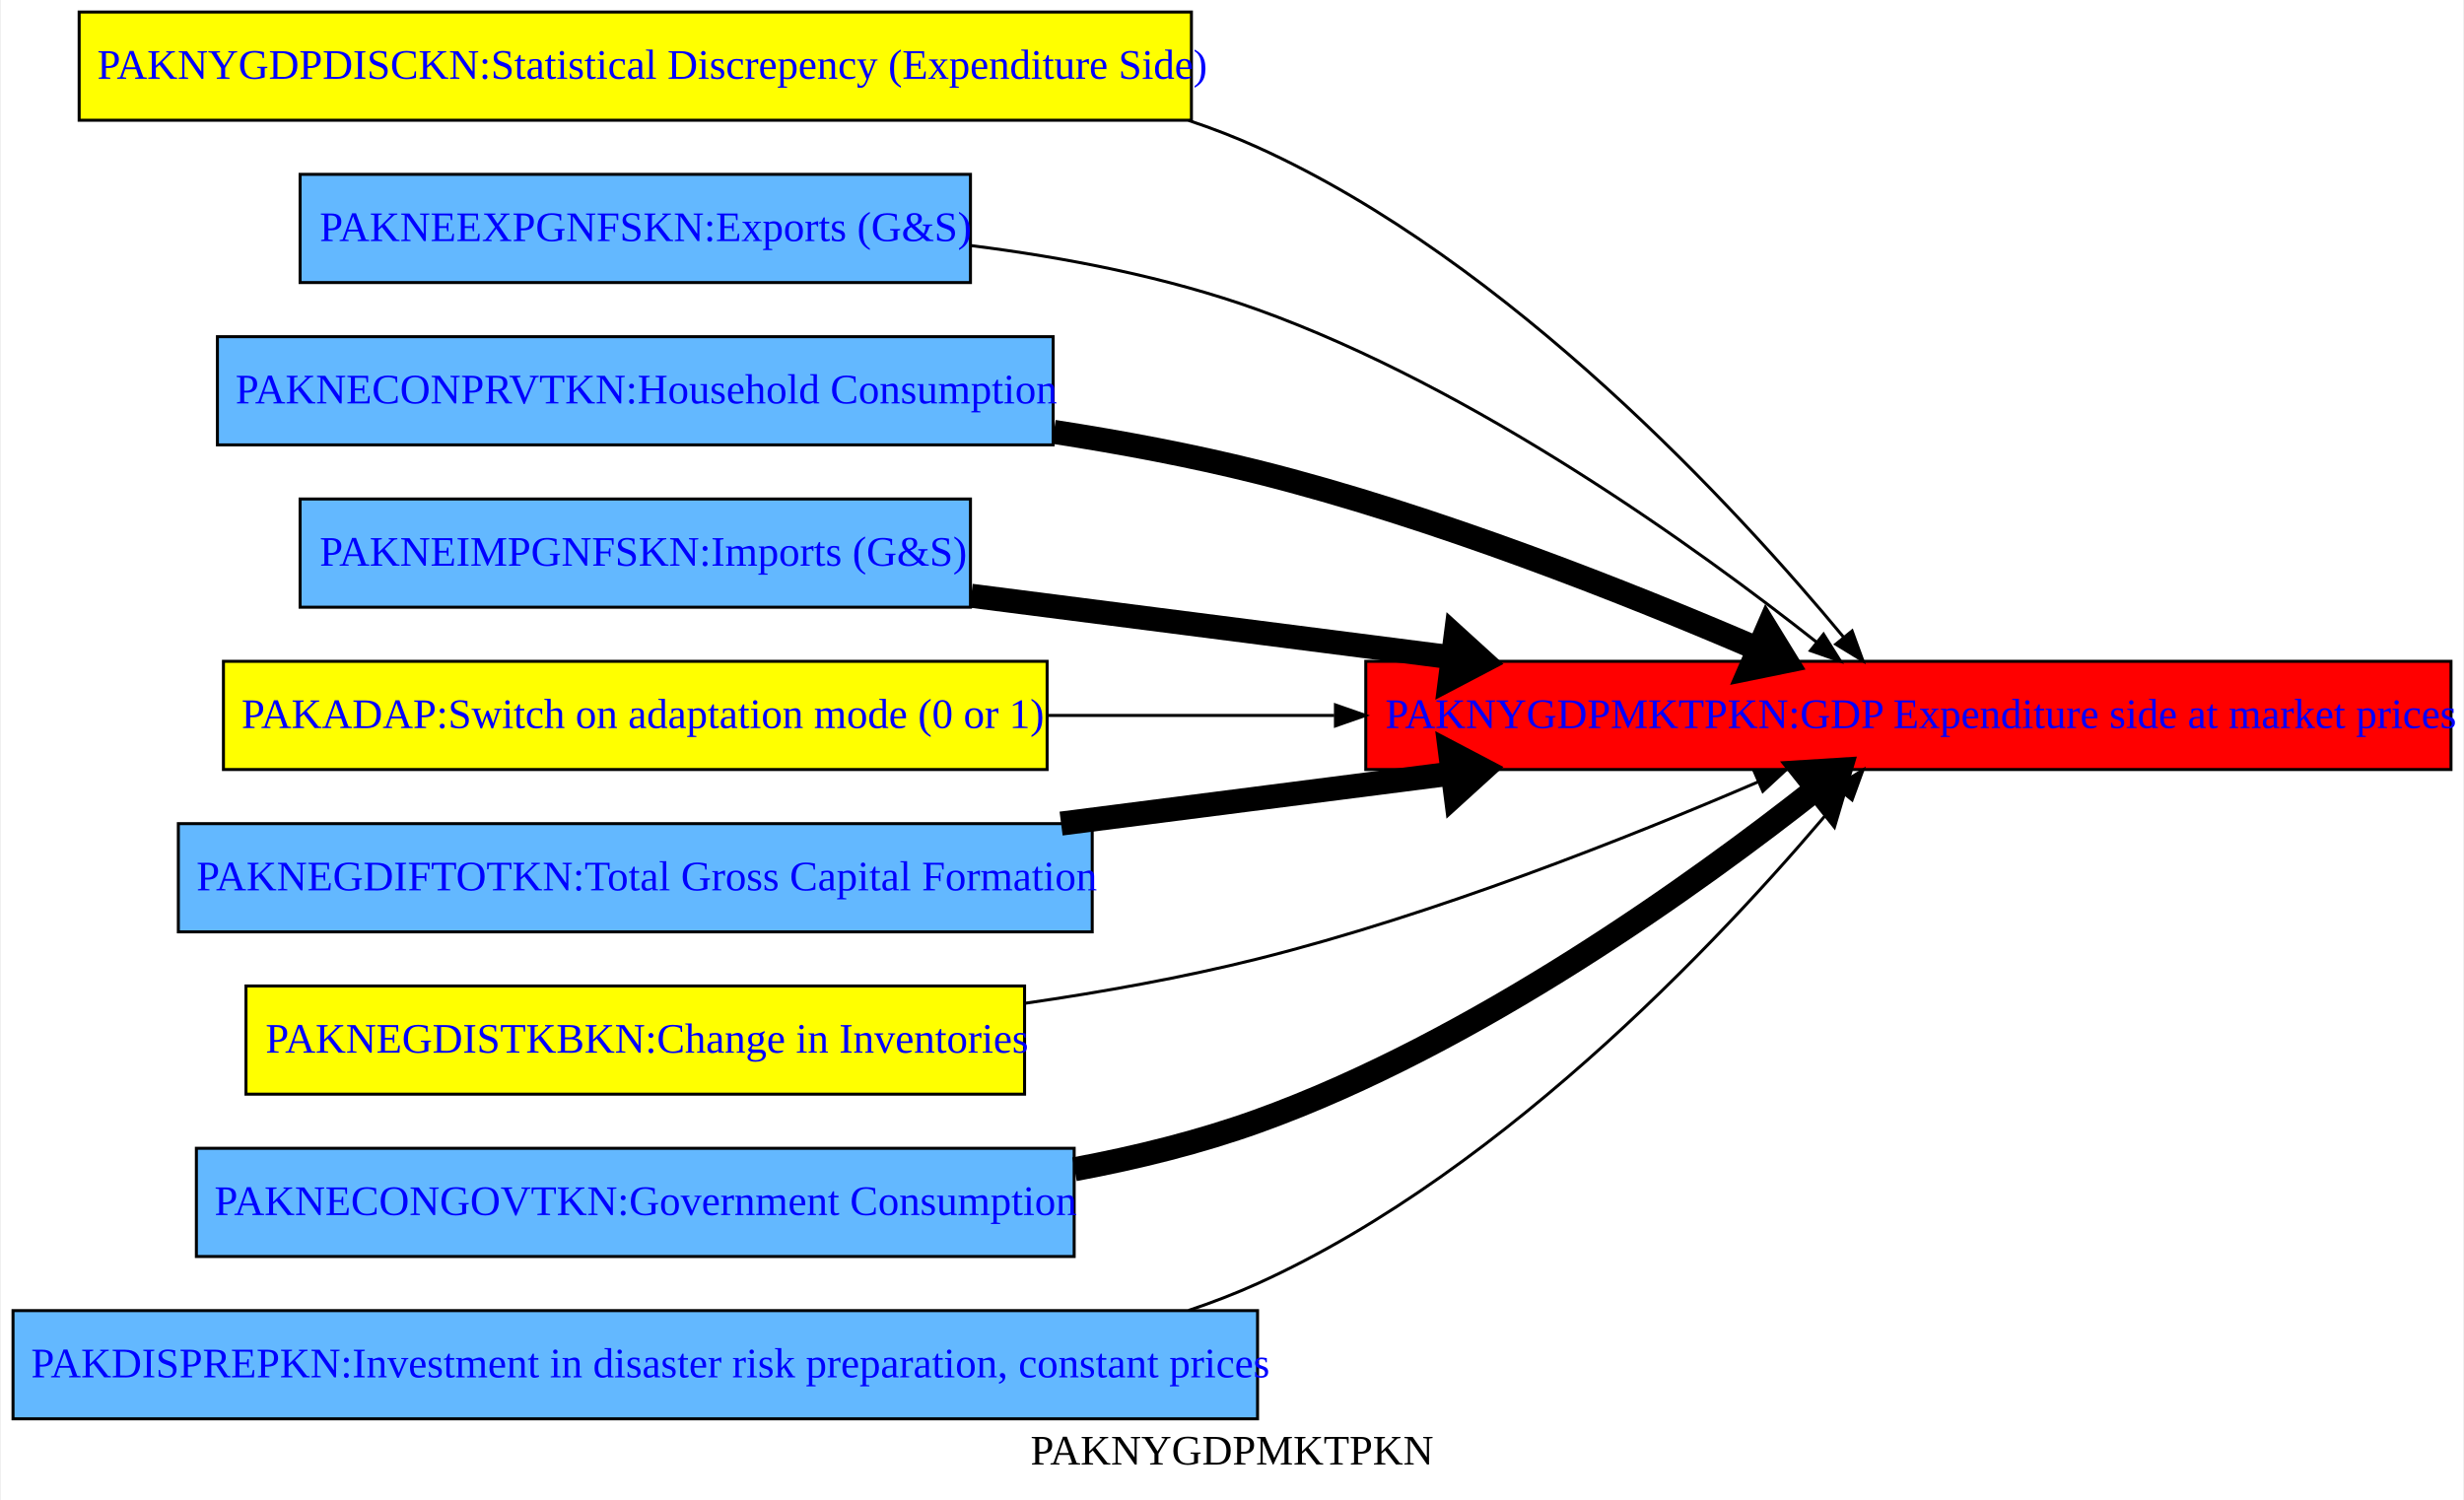
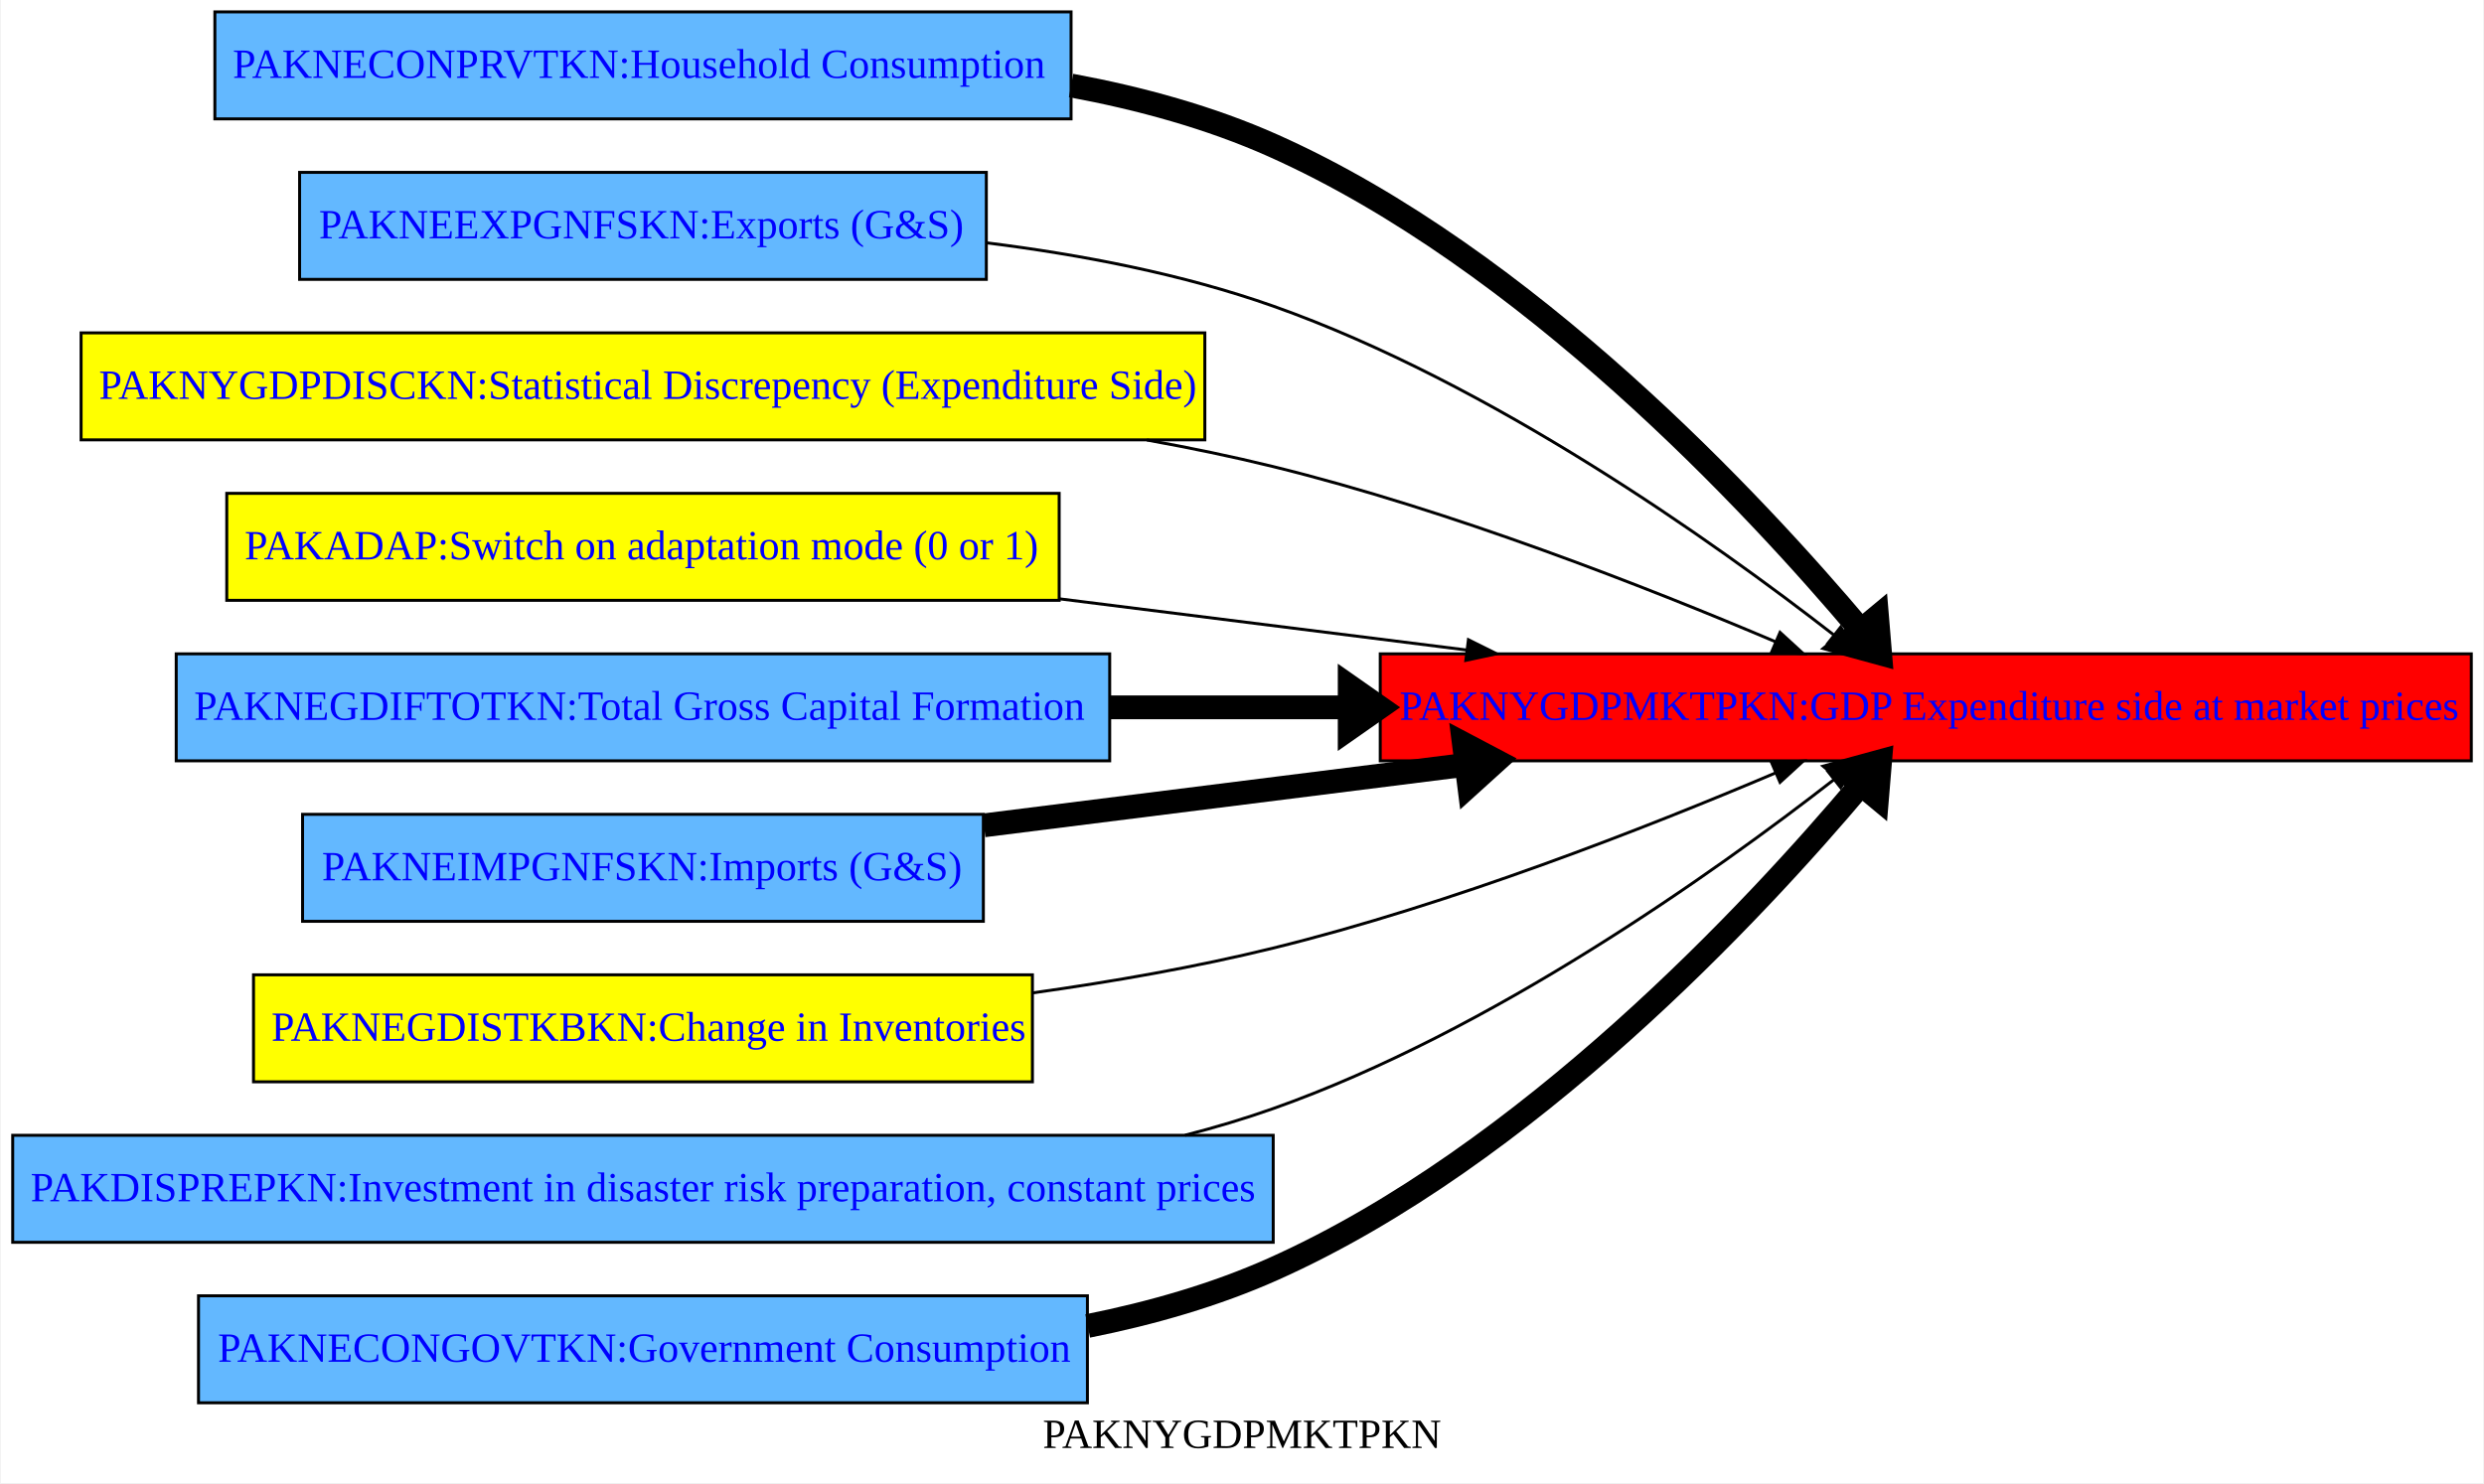
- <svg xmlns="http://www.w3.org/2000/svg" xmlns:xlink="http://www.w3.org/1999/xlink" width="432pt" height="263pt" viewBox="0.00 0.00 432.00 263.21">
-   <g id="graph0" class="graph" transform="scale(0.527473 0.527473) rotate(0) translate(4 495)">
-     <polygon fill="white" stroke="transparent" points="-4,4 -4,-495 815,-495 815,4 -4,4" />
-     <text text-anchor="middle" x="405.5" y="-7.8" font-family="Times New Roman,serif" font-size="14.00">PAKNYGDPMKTPKN</text>
+ <svg xmlns="http://www.w3.org/2000/svg" xmlns:xlink="http://www.w3.org/1999/xlink" width="432pt" height="258pt" viewBox="0.00 0.00 432.00 258.17">
+   <g id="graph0" class="graph" transform="scale(0.517365 0.517365) rotate(0) translate(4 495)">
+     <polygon fill="white" stroke="none" points="-4,4 -4,-495 831,-495 831,4 -4,4" />
+     <text text-anchor="middle" x="413.5" y="-7.8" font-family="Times New Roman,serif" font-size="14.00">PAKNYGDPMKTPKN</text>
    <g id="node1" class="node">
      <g id="a_node1">
-         <a xlink:title="Statistical Discrepency (Expenditure Side) Exogen">
-           <polygon fill="yellow" stroke="black" points="392,-491 22,-491 22,-455 392,-455 392,-491" />
-           <text text-anchor="start" x="28" y="-468.8" font-family="Times New Roman,serif" font-size="14.00" fill="blue">PAKNYGDPDISCKN:Statistical Discrepency (Expenditure Side)</text>
+         <a xlink:title="Household Consumption FRML &lt;Z,EXO&gt; PAKNECONPRVTKN = (PAKNECONPRVTKN(-1)*EXP(-PAKNECONPRVTKN_A+ (-0.2*(LOG(PAKNECONPRVTKN(-1))-LOG((PAKNYYWBTOTLCN(-1)*(1-PAKGGREVDRCTXN(-1)/100))/PAKNECONPRVTXN(-1)))+1*((LOG((PAKNYYWBTOTLCN*(1-PAKGGREVDRCTXN/100))/PAKNECONPRVTXN))-(LOG((PAKNYYWBTOTLCN(-1)*(1-PAKGGREVDRCTXN(-1)/100))/PAKNECONPRVTXN(-1))))+0.0303228629698929+0.0163839011059956*DURING_2010-0.3*(PAKFMLBLPOLYXN/100-((LOG(PAKNECONPRVTXN))-(LOG(PAKNECONPRVTXN(-1)))))) )) * (1-PAKNECONPRVTKN_D)+ PAKNECONPRVTKN_X*PAKNECONPRVTKN_D  $">
+           <polygon fill="#63b8ff" stroke="black" points="356,-491 68,-491 68,-455 356,-455 356,-491" />
+           <text text-anchor="start" x="74" y="-468.8" font-family="Times New Roman,serif" font-size="14.00" fill="blue">PAKNECONPRVTKN:Household Consumption</text>
+         </a>
+       </g>
+     </g>
+     <g id="node6" class="node">
+       <g id="a_node6">
+         <a xlink:title="GDP Expenditure side at market prices FRML  &lt;&gt; PAKNYGDPMKTPKN = PAKNECONPRVTKN+PAKNECONGOVTKN+PAKNEGDIFTOTKN+PAKNEGDISTKBKN+PAKNEEXPGNFSKN-PAKNEIMPGNFSKN+PAKNYGDPDISCKN+PAKADAP*PAKDISPREPKN $">
+           <polygon fill="red" stroke="black" points="827,-275 460,-275 460,-239 827,-239 827,-275" />
+           <text text-anchor="start" x="466.5" y="-252.8" font-family="Times New Roman,serif" font-size="14.00" fill="blue">PAKNYGDPMKTPKN:GDP Expenditure side at market prices</text>
+         </a>
+       </g>
+     </g>
+     <g id="edge1" class="edge">
+       <g id="a_edge1">
+         <a xlink:href="bogus" xlink:title=" PAKNECONPRVTKN -&gt; PAKNYGDPMKTPKN Min. att. -1557%  max: 290%">
+           <path fill="none" stroke="black" stroke-width="8" d="M356.012,-466.233C379.379,-461.895 402.842,-455.454 424,-446 509.218,-407.923 586.002,-325.332 621.583,-283.065" />
+           <polygon fill="black" stroke="black" stroke-width="8" points="627.132,-287.339 628.14,-275.175 616.365,-278.392 627.132,-287.339" />
        </a>
      </g>
    </g>
    <g id="node2" class="node">
      <g id="a_node2">
-         <a xlink:title="GDP Expenditure side at market prices FRML  &lt;&gt; PAKNYGDPMKTPKN = PAKNECONPRVTKN+PAKNECONGOVTKN+PAKNEGDIFTOTKN+PAKNEGDISTKBKN+PAKNEEXPGNFSKN-PAKNEIMPGNFSKN+PAKNYGDPDISCKN+PAKADAP*PAKDISPREPKN $">
-           <polygon fill="red" stroke="black" points="811,-275 450,-275 450,-239 811,-239 811,-275" />
-           <text text-anchor="start" x="456.5" y="-252.8" font-family="Times New Roman,serif" font-size="14.00" fill="blue">PAKNYGDPMKTPKN:GDP Expenditure side at market prices</text>
-         </a>
-       </g>
-     </g>
-     <g id="edge3" class="edge">
-       <g id="a_edge3">
-         <a xlink:href="bogus" xlink:title=" PAKNYGDPDISCKN -&gt; PAKNYGDPMKTPKN Min. att. -0%  max: 0%">
-           <path fill="none" stroke="black" d="M391.05,-454.94C398.92,-452.31 406.61,-449.35 414,-446 498.36,-407.8 573.95,-325.27 608.94,-283.04" />
-           <polygon fill="black" stroke="black" points="611.77,-285.11 615.39,-275.16 606.35,-280.68 611.77,-285.11" />
-         </a>
-       </g>
-     </g>
-     <g id="node3" class="node">
-       <g id="a_node3">
        <a xlink:title="Exports (G&amp;S) FRML &lt;Z,EXO&gt; PAKNEEXPGNFSKN = (PAKNEEXPGNFSKN(-1)*EXP(-PAKNEEXPGNFSKN_A+ (-0.35*(LOG(PAKNEEXPGNFSKN(-1))-LOG(PAKXMKT(-1))-0.6*LOG(PAKNEEXPGNFSXN(-1)/(PAKNYGDPFCSTXN(-1))))+1*((LOG(PAKXMKT))-(LOG(PAKXMKT(-1))))+0.3*((LOG(PAKNEEXPGNFSXN/(PAKNYGDPFCSTXN)))-(LOG(PAKNEEXPGNFSXN(-1)/(PAKNYGDPFCSTXN(-1)))))+4.38465374402991-0.237469889780178*DURING_1999-0.230689812873392*DURING_1998+0.320967524344658*DURING_1991+0.250252413901575*DURING_1986) )) * (1-PAKNEEXPGNFSKN_D)+ PAKNEEXPGNFSKN_X*PAKNEEXPGNFSKN_D  $">
-           <polygon fill="#63b8ff" stroke="black" points="318.5,-437 95.5,-437 95.5,-401 318.5,-401 318.5,-437" />
-           <text text-anchor="start" x="102" y="-414.8" font-family="Times New Roman,serif" font-size="14.00" fill="blue">PAKNEEXPGNFSKN:Exports (G&amp;S)</text>
+           <polygon fill="#63b8ff" stroke="black" points="327.5,-437 96.5,-437 96.5,-401 327.5,-401 327.5,-437" />
+           <text text-anchor="start" x="103" y="-414.8" font-family="Times New Roman,serif" font-size="14.00" fill="blue">PAKNEEXPGNFSKN:Exports (G&amp;S)</text>
        </a>
      </g>
    </g>
    <g id="edge9" class="edge">
      <g id="a_edge9">
        <a xlink:href="bogus" xlink:title=" PAKNEEXPGNFSKN -&gt; PAKNYGDPMKTPKN Min. att. -10%  max: 0%">
-           <path fill="none" stroke="black" d="M318.58,-413.31C350.07,-409.35 383.96,-402.8 414,-392 486.53,-365.93 560.36,-312.64 599.98,-281.37" />
-           <polygon fill="black" stroke="black" points="602.27,-284.02 607.91,-275.05 597.91,-278.55 602.27,-284.02" />
+           <path fill="none" stroke="black" d="M327.585,-413.293C359.447,-409.317 393.626,-402.756 424,-392 497.381,-366.013 572.294,-312.686 612.522,-281.394" />
+           <polygon fill="black" stroke="black" points="614.869,-284.001 620.567,-275.069 610.542,-278.498 614.869,-284.001" />
+         </a>
+       </g>
+     </g>
+     <g id="node3" class="node">
+       <g id="a_node3">
+         <a xlink:title="Statistical Discrepency (Expenditure Side) Exogen">
+           <polygon fill="yellow" stroke="black" points="401,-383 23,-383 23,-347 401,-347 401,-383" />
+           <text text-anchor="start" x="29" y="-360.8" font-family="Times New Roman,serif" font-size="14.00" fill="blue">PAKNYGDPDISCKN:Statistical Discrepency (Expenditure Side)</text>
+         </a>
+       </g>
+     </g>
+     <g id="edge6" class="edge">
+       <g id="a_edge6">
+         <a xlink:href="bogus" xlink:title=" PAKNYGDPDISCKN -&gt; PAKNYGDPMKTPKN Min. att. -0%  max: 0%">
+           <path fill="none" stroke="black" d="M381.503,-346.95C395.954,-344.341 410.283,-341.373 424,-338 483.659,-323.329 549.425,-297.561 593.06,-279.024" />
+           <polygon fill="black" stroke="black" points="594.482,-282.222 602.296,-275.068 591.726,-275.788 594.482,-282.222" />
        </a>
      </g>
    </g>
    <g id="node4" class="node">
      <g id="a_node4">
-         <a xlink:title="Household Consumption FRML &lt;Z,EXO&gt; PAKNECONPRVTKN = (PAKNECONPRVTKN(-1)*EXP(-PAKNECONPRVTKN_A+ (-0.2*(LOG(PAKNECONPRVTKN(-1))-LOG((PAKNYYWBTOTLCN(-1)*(1-PAKGGREVDRCTXN(-1)/100))/PAKNECONPRVTXN(-1)))+1*((LOG((PAKNYYWBTOTLCN*(1-PAKGGREVDRCTXN/100))/PAKNECONPRVTXN))-(LOG((PAKNYYWBTOTLCN(-1)*(1-PAKGGREVDRCTXN(-1)/100))/PAKNECONPRVTXN(-1))))+0.0303228629698929+0.0163839011059956*DURING_2010-0.3*(PAKFMLBLPOLYXN/100-((LOG(PAKNECONPRVTXN))-(LOG(PAKNECONPRVTXN(-1)))))) )) * (1-PAKNECONPRVTKN_D)+ PAKNECONPRVTKN_X*PAKNECONPRVTKN_D  $">
-           <polygon fill="#63b8ff" stroke="black" points="346,-383 68,-383 68,-347 346,-347 346,-383" />
-           <text text-anchor="start" x="74" y="-360.8" font-family="Times New Roman,serif" font-size="14.00" fill="blue">PAKNECONPRVTKN:Household Consumption</text>
-         </a>
-       </g>
-     </g>
-     <g id="edge4" class="edge">
-       <g id="a_edge4">
-         <a xlink:href="bogus" xlink:title=" PAKNECONPRVTKN -&gt; PAKNYGDPMKTPKN Min. att. -1557%  max: 290%">
-           <path fill="none" stroke="black" stroke-width="8" d="M346.23,-351.33C369.03,-347.8 392.3,-343.42 414,-338 472.76,-323.31 537.47,-297.63 580.49,-279.12" />
-           <polygon fill="black" stroke="black" stroke-width="8" points="583.48,-285.45 589.87,-275.05 577.91,-272.61 583.48,-285.45" />
-         </a>
-       </g>
-     </g>
-     <g id="node5" class="node">
-       <g id="a_node5">
-         <a xlink:title="Imports (G&amp;S) FRML &lt;Z,EXO&gt; PAKNEIMPGNFSKN = (PAKNEIMPGNFSKN(-1)*EXP(-PAKNEIMPGNFSKN_A+ (-0.324143718656754*(LOG(PAKNEIMPGNFSKN(-1))-LOG(PAKNEGDETTOTKN(-1))+0.8*LOG(PAKNEIMPGNFSXN(-1)/PAKNYGDPFCSTXN(-1)))-0.583459272245018+1*((LOG(PAKNEGDETTOTKN))-(LOG(PAKNEGDETTOTKN(-1))))-0.0921874580409631*((LOG(PAKNEIMPGNFSXN/PAKNYGDPFCSTXN))-(LOG(PAKNEIMPGNFSXN(-1)/PAKNYGDPFCSTXN(-1))))-0.0361746331863615*DURING_2012) )) * (1-PAKNEIMPGNFSKN_D)+ PAKNEIMPGNFSKN_X*PAKNEIMPGNFSKN_D  $">
-           <polygon fill="#63b8ff" stroke="black" points="318.5,-329 95.5,-329 95.5,-293 318.5,-293 318.5,-329" />
-           <text text-anchor="start" x="102" y="-306.8" font-family="Times New Roman,serif" font-size="14.00" fill="blue">PAKNEIMPGNFSKN:Imports (G&amp;S)</text>
-         </a>
-       </g>
-     </g>
-     <g id="edge7" class="edge">
-       <g id="a_edge7">
-         <a xlink:href="bogus" xlink:title=" PAKNEIMPGNFSKN -&gt; PAKNYGDPMKTPKN Min. att. -46%  max: 456%">
-           <path fill="none" stroke="black" stroke-width="8" d="M318.74,-296.81C367.67,-290.54 425.95,-283.08 478.75,-276.31" />
-           <polygon fill="black" stroke="black" stroke-width="8" points="479.86,-283.23 488.89,-275.01 478.08,-269.34 479.86,-283.23" />
-         </a>
-       </g>
-     </g>
-     <g id="node6" class="node">
-       <g id="a_node6">
        <a xlink:title="Switch on adaptation mode (0 or 1) Exogen">
-           <polygon fill="yellow" stroke="black" points="344,-275 70,-275 70,-239 344,-239 344,-275" />
-           <text text-anchor="start" x="76" y="-252.8" font-family="Times New Roman,serif" font-size="14.00" fill="blue">PAKADAP:Switch on adaptation mode (0 or 1)</text>
+           <polygon fill="yellow" stroke="black" points="352,-329 72,-329 72,-293 352,-293 352,-329" />
+           <text text-anchor="start" x="78" y="-306.8" font-family="Times New Roman,serif" font-size="14.00" fill="blue">PAKADAP:Switch on adaptation mode (0 or 1)</text>
        </a>
      </g>
    </g>
    <g id="edge5" class="edge">
      <g id="a_edge5">
        <a xlink:href="bogus" xlink:title=" PAKADAP -&gt; PAKNYGDPMKTPKN Min. att. -0%  max: 0%">
-           <path fill="none" stroke="black" d="M344.27,-257C374.65,-257 407.41,-257 439.51,-257" />
-           <polygon fill="black" stroke="black" points="439.91,-260.5 449.91,-257 439.91,-253.5 439.91,-260.5" />
+           <path fill="none" stroke="black" d="M352.15,-293.505C395.885,-288.006 444.416,-281.905 489.082,-276.289" />
+           <polygon fill="black" stroke="black" points="489.662,-279.744 499.147,-275.023 488.788,-272.798 489.662,-279.744" />
+         </a>
+       </g>
+     </g>
+     <g id="node5" class="node">
+       <g id="a_node5">
+         <a xlink:title="Total Gross Capital Formation FRML  &lt;&gt; PAKNEGDIFTOTKN = PAKNEGDIFGOVKN+PAKNEGDIFPRVKN $">
+           <polygon fill="#63b8ff" stroke="black" points="369,-275 55,-275 55,-239 369,-239 369,-275" />
+           <text text-anchor="start" x="61" y="-252.8" font-family="Times New Roman,serif" font-size="14.00" fill="blue">PAKNEGDIFTOTKN:Total Gross Capital Formation</text>
+         </a>
+       </g>
+     </g>
+     <g id="edge7" class="edge">
+       <g id="a_edge7">
+         <a xlink:href="bogus" xlink:title=" PAKNEGDIFTOTKN -&gt; PAKNYGDPMKTPKN Min. att. -36%  max: 366%">
+           <path fill="none" stroke="black" stroke-width="8" d="M369.274,-257C395.328,-257 422.624,-257 449.464,-257" />
+           <polygon fill="black" stroke="black" stroke-width="8" points="449.725,-264 459.724,-257 449.724,-250 449.725,-264" />
        </a>
      </g>
    </g>
    <g id="node7" class="node">
      <g id="a_node7">
-         <a xlink:title="Total Gross Capital Formation FRML  &lt;&gt; PAKNEGDIFTOTKN = PAKNEGDIFGOVKN+PAKNEGDIFPRVKN $">
-           <polygon fill="#63b8ff" stroke="black" points="359,-221 55,-221 55,-185 359,-185 359,-221" />
-           <text text-anchor="start" x="61" y="-198.8" font-family="Times New Roman,serif" font-size="14.00" fill="blue">PAKNEGDIFTOTKN:Total Gross Capital Formation</text>
+         <a xlink:title="Imports (G&amp;S) FRML &lt;Z,EXO&gt; PAKNEIMPGNFSKN = (PAKNEIMPGNFSKN(-1)*EXP(-PAKNEIMPGNFSKN_A+ (-0.324143718656754*(LOG(PAKNEIMPGNFSKN(-1))-LOG(PAKNEGDETTOTKN(-1))+0.8*LOG(PAKNEIMPGNFSXN(-1)/PAKNYGDPFCSTXN(-1)))-0.583459272245018+1*((LOG(PAKNEGDETTOTKN))-(LOG(PAKNEGDETTOTKN(-1))))-0.0921874580409631*((LOG(PAKNEIMPGNFSXN/PAKNYGDPFCSTXN))-(LOG(PAKNEIMPGNFSXN(-1)/PAKNYGDPFCSTXN(-1))))-0.0361746331863615*DURING_2012) )) * (1-PAKNEIMPGNFSKN_D)+ PAKNEIMPGNFSKN_X*PAKNEIMPGNFSKN_D  $">
+           <polygon fill="#63b8ff" stroke="black" points="326.5,-221 97.5,-221 97.5,-185 326.5,-185 326.5,-221" />
+           <text text-anchor="start" x="104" y="-198.8" font-family="Times New Roman,serif" font-size="14.00" fill="blue">PAKNEIMPGNFSKN:Imports (G&amp;S)</text>
        </a>
      </g>
    </g>
-     <g id="edge6" class="edge">
-       <g id="a_edge6">
-         <a xlink:href="bogus" xlink:title=" PAKNEGDIFTOTKN -&gt; PAKNYGDPMKTPKN Min. att. -36%  max: 366%">
-           <path fill="none" stroke="black" stroke-width="8" d="M348.65,-221.02C390.42,-226.37 436.35,-232.25 478.74,-237.69" />
-           <polygon fill="black" stroke="black" stroke-width="8" points="478.06,-244.66 488.87,-238.98 479.84,-230.77 478.06,-244.66" />
+     <g id="edge4" class="edge">
+       <g id="a_edge4">
+         <a xlink:href="bogus" xlink:title=" PAKNEIMPGNFSKN -&gt; PAKNYGDPMKTPKN Min. att. -46%  max: 456%">
+           <path fill="none" stroke="black" stroke-width="8" d="M326.689,-217.294C376.406,-223.545 435.485,-230.972 489.02,-237.703" />
+           <polygon fill="black" stroke="black" stroke-width="8" points="488.153,-244.649 498.948,-238.952 489.899,-230.759 488.153,-244.649" />
        </a>
      </g>
    </g>
    <g id="node8" class="node">
      <g id="a_node8">
        <a xlink:title="Change in Inventories Exogen">
-           <polygon fill="yellow" stroke="black" points="336.5,-167 77.5,-167 77.5,-131 336.5,-131 336.5,-167" />
-           <text text-anchor="start" x="84" y="-144.8" font-family="Times New Roman,serif" font-size="14.00" fill="blue">PAKNEGDISTKBKN:Change in Inventories</text>
+           <polygon fill="yellow" stroke="black" points="343,-167 81,-167 81,-131 343,-131 343,-167" />
+           <text text-anchor="start" x="87" y="-144.8" font-family="Times New Roman,serif" font-size="14.00" fill="blue">PAKNEGDISTKBKN:Change in Inventories</text>
        </a>
      </g>
    </g>
    <g id="edge8" class="edge">
      <g id="a_edge8">
        <a xlink:href="bogus" xlink:title=" PAKNEGDISTKBKN -&gt; PAKNYGDPMKTPKN Min. att. -0%  max: 0%">
-           <path fill="none" stroke="black" d="M336.6,-161.23C362.43,-164.98 389.24,-169.81 414,-176 472.76,-190.69 537.47,-216.37 580.49,-234.88" />
-           <polygon fill="black" stroke="black" points="579.3,-238.18 589.87,-238.95 582.09,-231.76 579.3,-238.18" />
+           <path fill="none" stroke="black" d="M343.02,-160.914C369.998,-164.702 398.09,-169.628 424,-176 483.659,-190.671 549.425,-216.439 593.06,-234.976" />
+           <polygon fill="black" stroke="black" points="591.726,-238.212 602.296,-238.932 594.482,-231.778 591.726,-238.212" />
        </a>
      </g>
    </g>
    <g id="node9" class="node">
      <g id="a_node9">
-         <a xlink:title="Government Consumption FRML  &lt;&gt; PAKNECONGOVTKN = PAKNECONGOVTCN/PAKNECONGOVTXN $">
-           <polygon fill="#63b8ff" stroke="black" points="353,-113 61,-113 61,-77 353,-77 353,-113" />
-           <text text-anchor="start" x="67" y="-90.8" font-family="Times New Roman,serif" font-size="14.00" fill="blue">PAKNECONGOVTKN:Government Consumption</text>
+         <a xlink:title="Investment in disaster risk preparation, constant prices FRML  &lt;&gt; PAKDISPREPKN = PAKDISPREPCN/PAKNYGDPMKTPXN $">
+           <polygon fill="#63b8ff" stroke="black" points="424,-113 0,-113 0,-77 424,-77 424,-113" />
+           <text text-anchor="start" x="6" y="-90.8" font-family="Times New Roman,serif" font-size="14.00" fill="blue">PAKDISPREPKN:Investment in disaster risk preparation, constant prices</text>
        </a>
      </g>
    </g>
    <g id="edge2" class="edge">
      <g id="a_edge2">
-         <a xlink:href="bogus" xlink:title=" PAKNECONGOVTKN -&gt; PAKNYGDPMKTPKN Min. att. -108%  max: 835%">
-           <path fill="none" stroke="black" stroke-width="8" d="M353.11,-106.03C373.89,-109.9 394.74,-115.08 414,-122 486.53,-148.07 560.36,-201.36 599.98,-232.63" />
-           <polygon fill="black" stroke="black" stroke-width="8" points="595.72,-238.19 607.91,-238.95 604.45,-227.24 595.72,-238.19" />
+         <a xlink:href="bogus" xlink:title=" PAKDISPREPKN -&gt; PAKNYGDPMKTPKN Min. att. -0%  max: 0%">
+           <path fill="none" stroke="black" d="M394.338,-113.029C404.475,-115.636 414.427,-118.61 424,-122 497.381,-147.987 572.294,-201.314 612.522,-232.606" />
+           <polygon fill="black" stroke="black" points="610.542,-235.502 620.567,-238.931 614.869,-229.999 610.542,-235.502" />
        </a>
      </g>
    </g>
    <g id="node10" class="node">
      <g id="a_node10">
-         <a xlink:title="Investment in disaster risk preparation, constant prices FRML  &lt;&gt; PAKDISPREPKN = PAKDISPREPCN/PAKNYGDPMKTPXN $">
-           <polygon fill="#63b8ff" stroke="black" points="414,-59 0,-59 0,-23 414,-23 414,-59" />
-           <text text-anchor="start" x="6" y="-36.8" font-family="Times New Roman,serif" font-size="14.00" fill="blue">PAKDISPREPKN:Investment in disaster risk preparation, constant prices</text>
+         <a xlink:title="Government Consumption FRML  &lt;&gt; PAKNECONGOVTKN = PAKNECONGOVTCN/PAKNECONGOVTXN $">
+           <polygon fill="#63b8ff" stroke="black" points="361.5,-59 62.5,-59 62.5,-23 361.5,-23 361.5,-59" />
+           <text text-anchor="start" x="69" y="-36.8" font-family="Times New Roman,serif" font-size="14.00" fill="blue">PAKNECONGOVTKN:Government Consumption</text>
        </a>
      </g>
    </g>
-     <g id="edge1" class="edge">
-       <g id="a_edge1">
-         <a xlink:href="bogus" xlink:title=" PAKDISPREPKN -&gt; PAKNYGDPMKTPKN Min. att. -0%  max: 0%">
-           <path fill="none" stroke="black" d="M391.05,-59.06C398.92,-61.69 406.61,-64.65 414,-68 498.36,-106.2 573.95,-188.73 608.94,-230.96" />
-           <polygon fill="black" stroke="black" points="606.35,-233.32 615.39,-238.84 611.77,-228.89 606.35,-233.32" />
+     <g id="edge3" class="edge">
+       <g id="a_edge3">
+         <a xlink:href="bogus" xlink:title=" PAKNECONGOVTKN -&gt; PAKNYGDPMKTPKN Min. att. -108%  max: 835%">
+           <path fill="none" stroke="black" stroke-width="8" d="M361.598,-48.845C383.103,-53.151 404.528,-59.3 424,-68 509.218,-106.077 586.002,-188.668 621.583,-230.935" />
+           <polygon fill="black" stroke="black" stroke-width="8" points="616.365,-235.608 628.14,-238.825 627.132,-226.661 616.365,-235.608" />
        </a>
      </g>
    </g>
  </g>
</svg>
